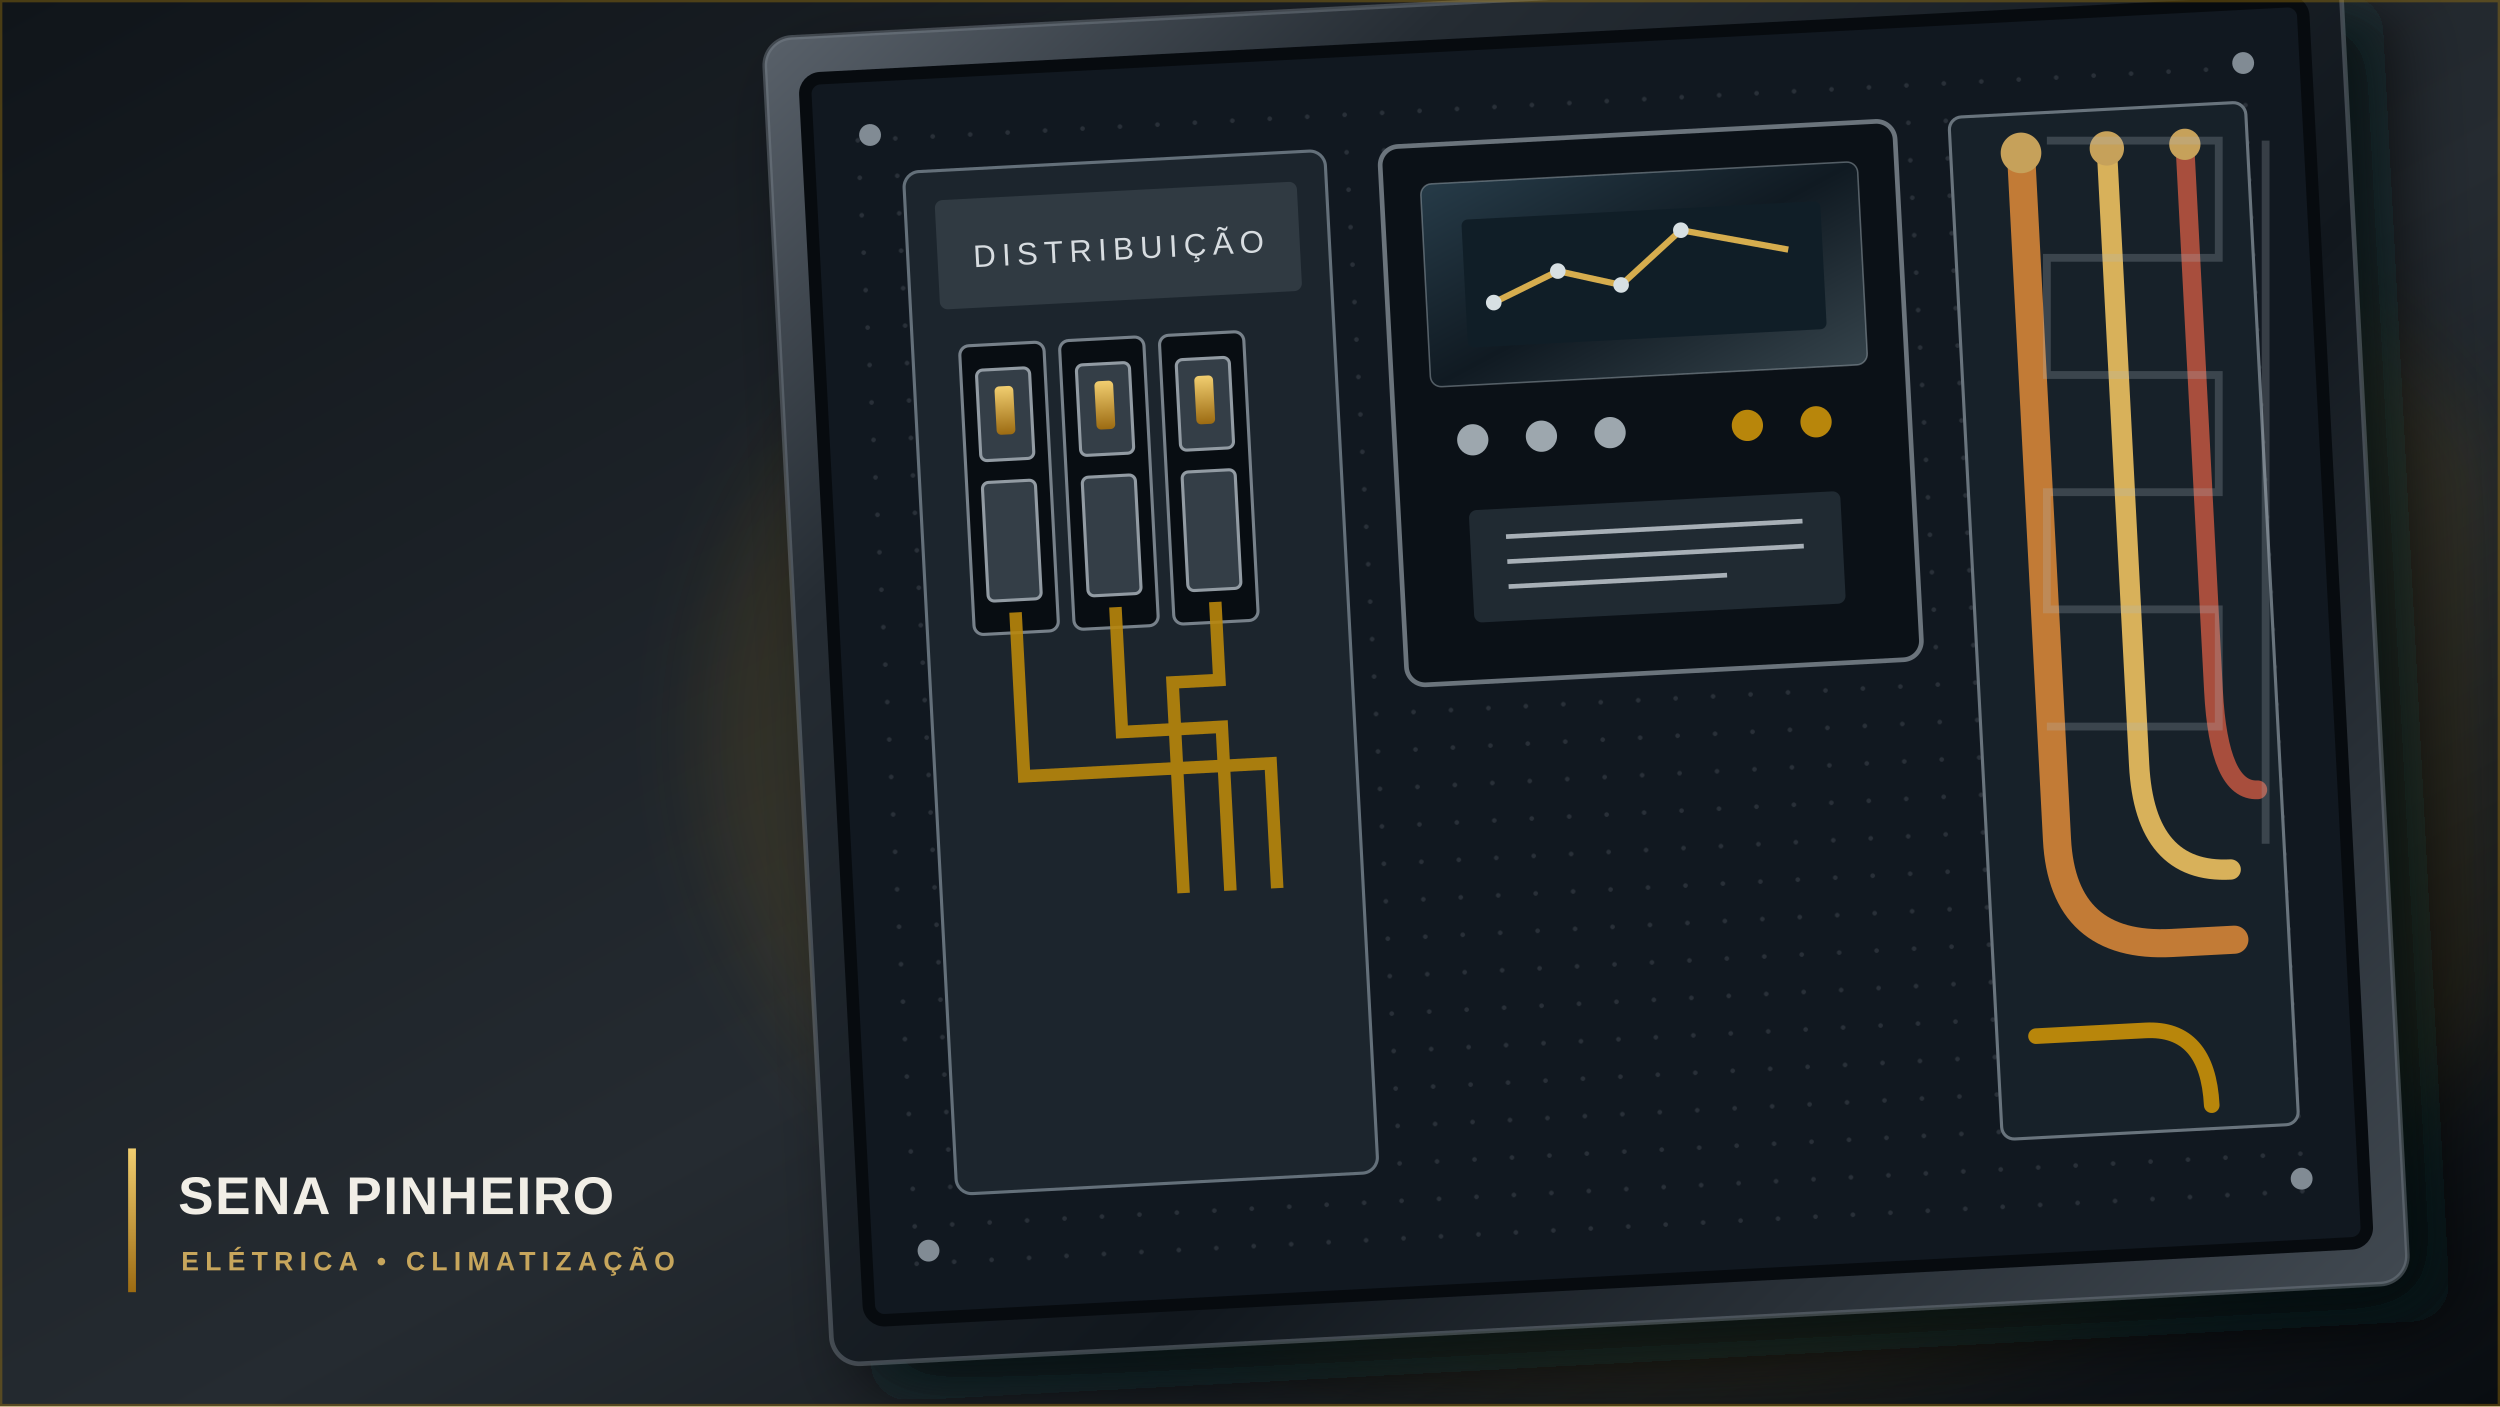
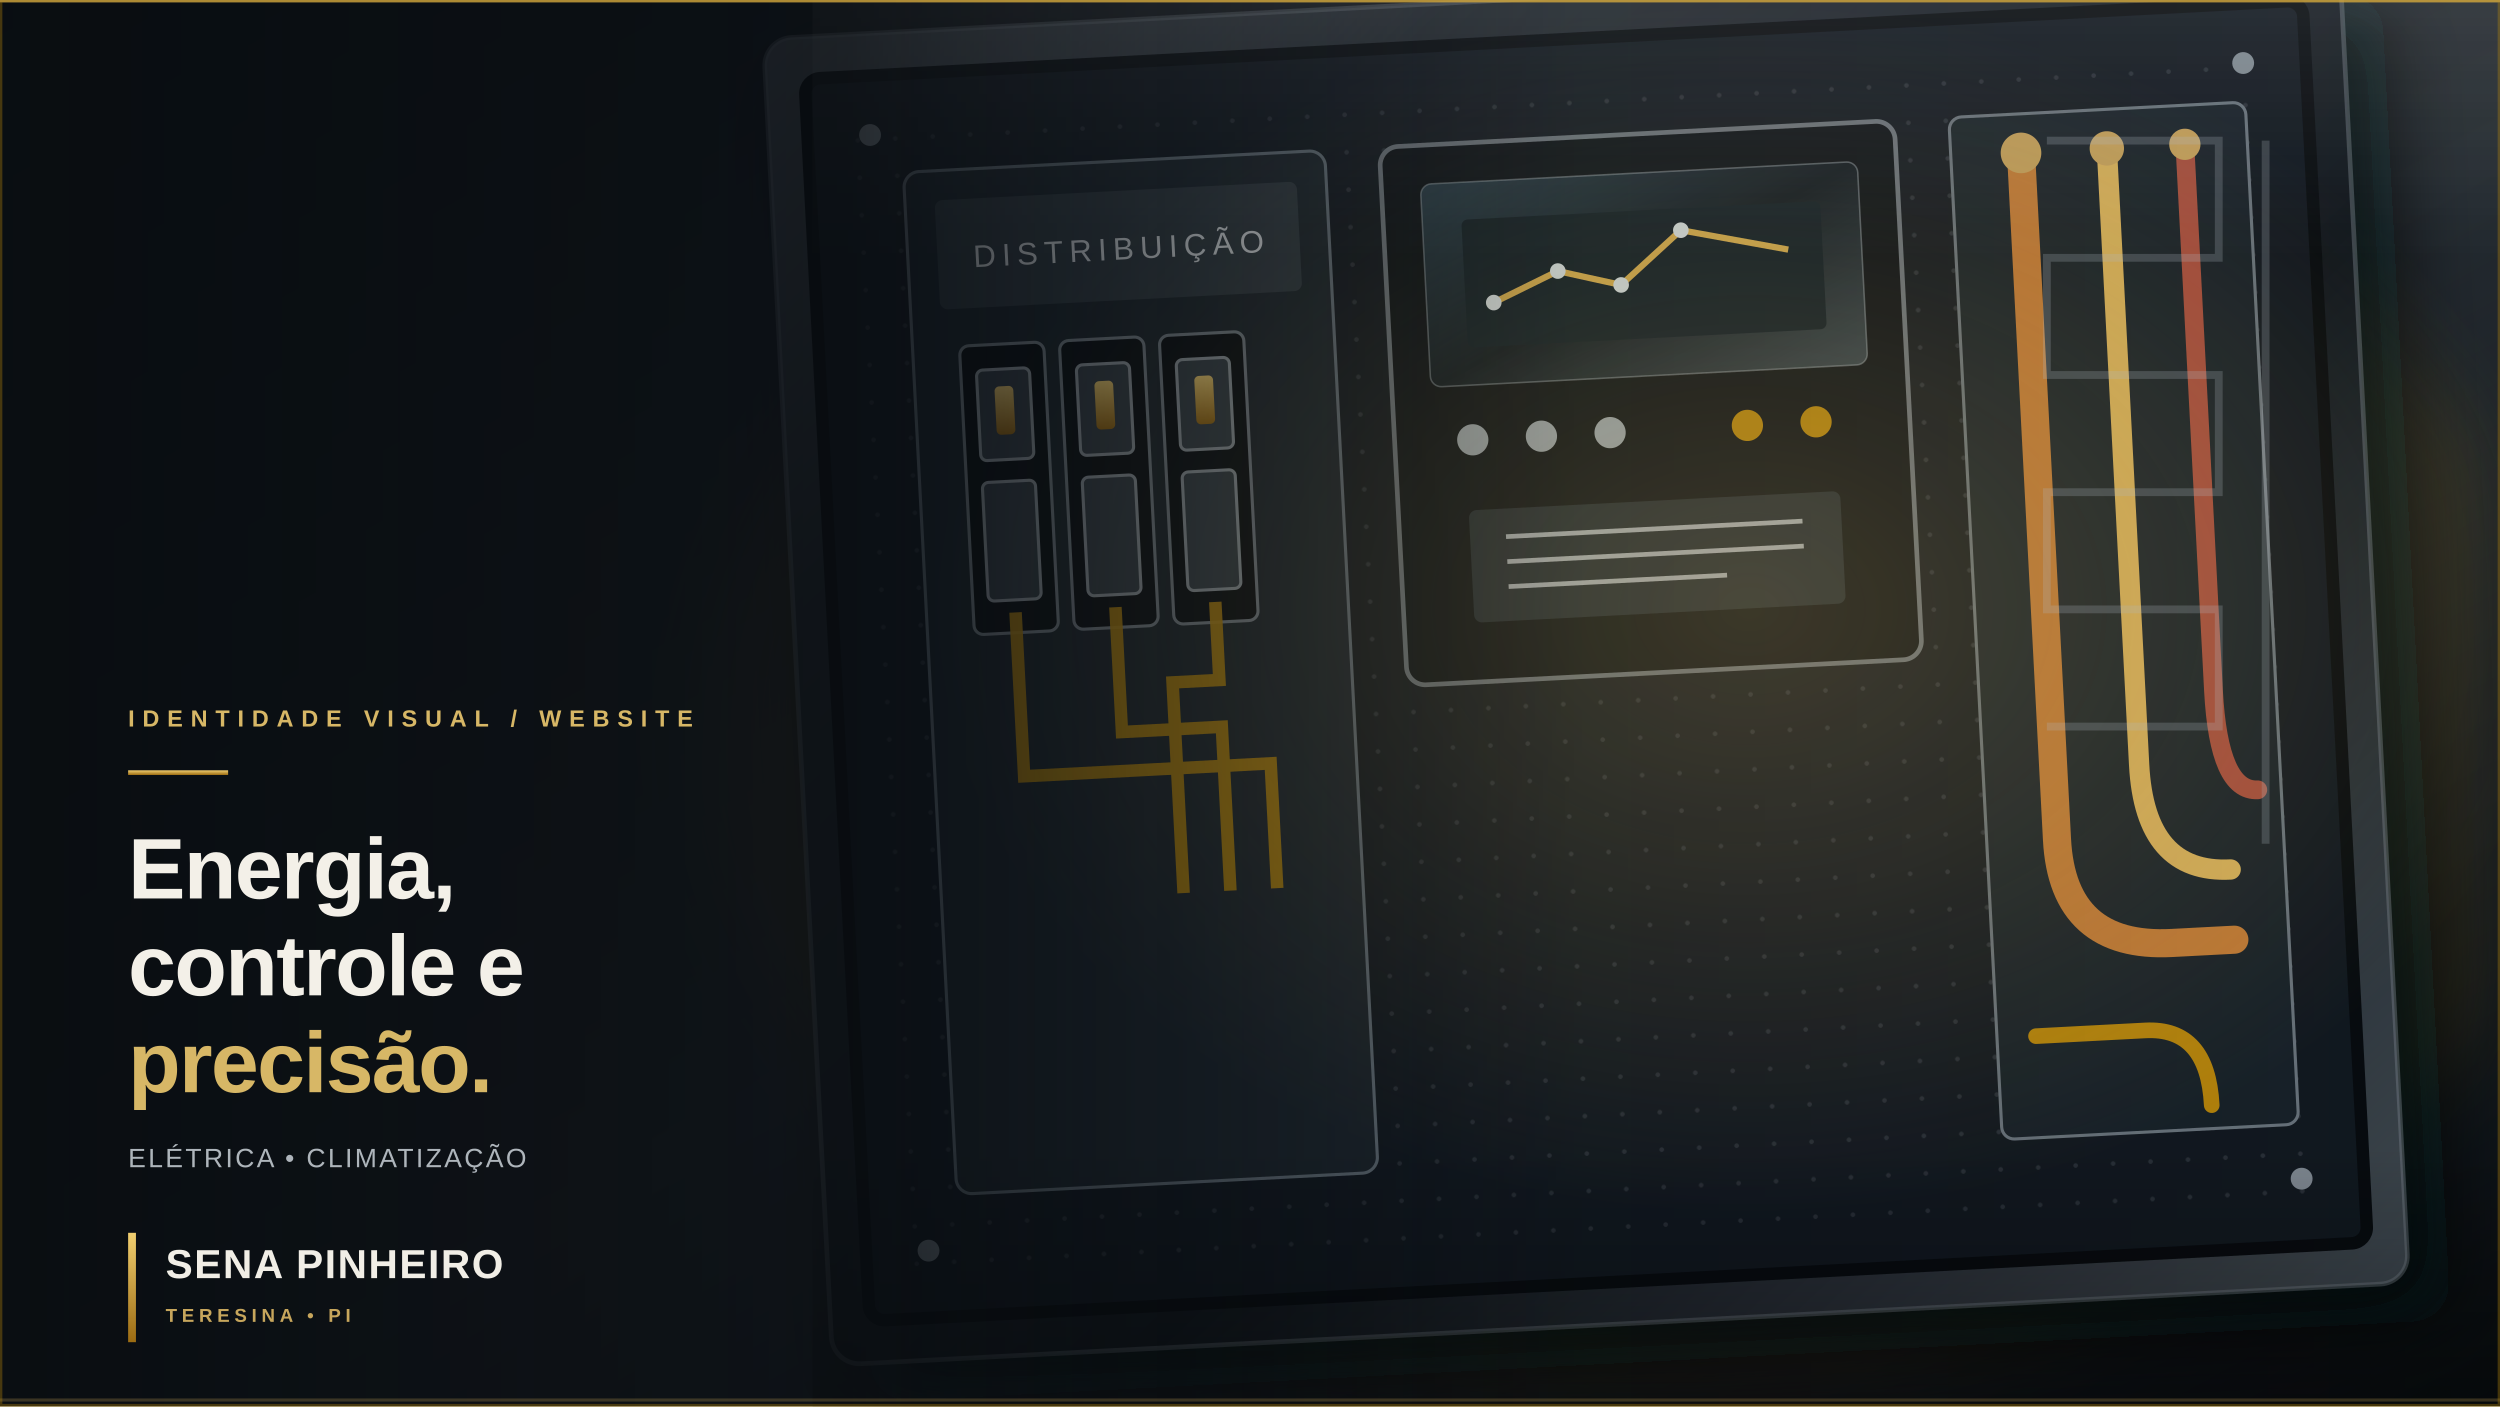
<svg xmlns="http://www.w3.org/2000/svg" width="1600" height="900" viewBox="0 0 1600 900">
  <defs>
    <linearGradient id="bg" x2="1" y2="1">
      <stop stop-color="#10151a" />
      <stop offset=".55" stop-color="#252b31" />
      <stop offset="1" stop-color="#090d11" />
    </linearGradient>
    <linearGradient id="metal" x2="1" y2="1">
      <stop stop-color="#59616a" />
      <stop offset=".22" stop-color="#252c33" />
      <stop offset=".6" stop-color="#11171d" />
      <stop offset="1" stop-color="#414951" />
    </linearGradient>
    <linearGradient id="gold" x2="0" y2="1">
      <stop stop-color="#f1ce70" />
      <stop offset="1" stop-color="#9c6b12" />
    </linearGradient>
    <linearGradient id="glass" x2="1" y2="1">
      <stop stop-color="#263b48" />
      <stop offset=".5" stop-color="#101a22" />
      <stop offset="1" stop-color="#35434b" />
    </linearGradient>
    <filter id="shadow" x="-30%" y="-30%" width="160%" height="160%">
      <feGaussianBlur stdDeviation="24" />
+     </filter>
+     <linearGradient id="editorialShade" x1="0" y1="0" x2="1" y2="0">
+       <stop stop-color="#090d11" stop-opacity=".98" />
+       <stop offset=".34" stop-color="#090d11" stop-opacity=".78" />
+       <stop offset=".63" stop-color="#090d11" stop-opacity=".12" />
+       <stop offset="1" stop-color="#090d11" stop-opacity=".04" />
+     </linearGradient>
+     <radialGradient id="spotlight">
+       <stop stop-color="#f0c96a" stop-opacity=".24" />
+       <stop offset="1" stop-color="#f0c96a" stop-opacity="0" />
+     </radialGradient>
+     <linearGradient id="edgeLight" x1="0" y1="0" x2="0" y2="1">
+       <stop stop-color="#ffffff" stop-opacity=".13" />
+       <stop offset=".18" stop-color="#ffffff" stop-opacity="0" />
+       <stop offset=".82" stop-color="#000000" stop-opacity="0" />
+       <stop offset="1" stop-color="#000000" stop-opacity=".48" />
+     </linearGradient>
+     <filter id="softGlow" x="-50%" y="-50%" width="200%" height="200%">
+       <feGaussianBlur stdDeviation="46" />
    </filter>
    <pattern id="perfs" width="24" height="24" patternUnits="userSpaceOnUse">
      <circle cx="3" cy="3" r="1.5" fill="#89919a" opacity=".28" />
    </pattern>
  </defs>
  <rect width="1600" height="900" fill="url(#bg)" />
  <ellipse cx="1050" cy="470" rx="600" ry="420" fill="#b8860b" opacity=".12" filter="url(#shadow)" />
  <g transform="translate(420,-60) rotate(-3 650 480)">
    <rect x="115" y="80" width="1010" height="850" rx="24" fill="#05080b" opacity=".8" filter="url(#shadow)" />
    <rect x="90" y="55" width="1010" height="850" rx="18" fill="url(#metal)" stroke="#79818a" stroke-opacity=".45" stroke-width="3" />
    <rect x="115" y="82" width="960" height="796" rx="10" fill="#111820" stroke="#070b0f" stroke-width="8" />
    <rect x="135" y="102" width="920" height="756" fill="url(#perfs)" opacity=".7" />
    <rect x="175" y="145" width="270" height="655" rx="10" fill="#1c252d" stroke="#64707a" stroke-width="2" />
    <rect x="194" y="164" width="232" height="70" rx="5" fill="#303a42" />
    <text x="310" y="208" text-anchor="middle" fill="#d7dce0" font-family="Arial,sans-serif" font-size="20" letter-spacing="4">DISTRIBUIÇÃO</text>
    <g>
      <rect x="205" y="258" width="54" height="185" rx="6" fill="#080d12" stroke="#77818a" stroke-width="2" />
      <rect x="269" y="258" width="54" height="185" rx="6" fill="#080d12" stroke="#77818a" stroke-width="2" />
      <rect x="333" y="258" width="54" height="185" rx="6" fill="#080d12" stroke="#77818a" stroke-width="2" />
    </g>
    <g fill="#343e47" stroke="#929ba3" stroke-width="2">
      <rect x="215" y="274" width="34" height="58" rx="4" />
      <rect x="279" y="274" width="34" height="58" rx="4" />
      <rect x="343" y="274" width="34" height="58" rx="4" />
      <rect x="215" y="346" width="34" height="76" rx="4" />
      <rect x="279" y="346" width="34" height="76" rx="4" />
      <rect x="343" y="346" width="34" height="76" rx="4" />
    </g>
    <g fill="url(#gold)">
      <rect x="226" y="285" width="12" height="31" rx="3" />
      <rect x="290" y="285" width="12" height="31" rx="3" />
      <rect x="354" y="285" width="12" height="31" rx="3" />
    </g>
    <g stroke="#b8860b" stroke-width="8" fill="none" opacity=".9">
      <path d="M232 430 V535 H390 V615" />
      <path d="M296 430 V510 H360 V615" />
      <path d="M360 430 V480 H330 V615" />
    </g>
    <rect x="480" y="145" width="330" height="345" rx="12" fill="#0b1117" stroke="#6b747c" stroke-width="3" />
    <rect x="505" y="170" width="280" height="130" rx="7" fill="url(#glass)" stroke="#9aa6ae" stroke-opacity=".5" />
    <rect x="530" y="194" width="230" height="82" rx="4" fill="#101e27" />
    <path d="M548 248 L590 230 L630 241 L670 208 L738 224" stroke="#d6ad4e" stroke-width="4" fill="none" />
    <g fill="#d7e0e3">
      <circle cx="548" cy="248" r="5" />
      <circle cx="590" cy="230" r="5" />
      <circle cx="630" cy="241" r="5" />
      <circle cx="670" cy="208" r="5" />
    </g>
    <g fill="#9da7ae">
      <circle cx="530" cy="335" r="10" />
      <circle cx="574" cy="335" r="10" />
      <circle cx="618" cy="335" r="10" />
    </g>
    <g fill="#b8860b">
      <circle cx="706" cy="335" r="10" />
      <circle cx="750" cy="335" r="10" />
    </g>
    <rect x="525" y="380" width="238" height="72" rx="5" fill="#202a32" />
    <g stroke="#a8b0b7" stroke-width="3">
      <path d="M548 398h190M548 414h190M548 430h140" />
    </g>
    <rect x="845" y="145" width="190" height="655" rx="8" fill="#172129" stroke="#69747d" stroke-width="2" />
    <g fill="none" stroke-linecap="round">
      <path d="M890 170 V610 Q890 680 960 680 H1000" stroke="#c27b36" stroke-width="18" />
      <path d="M945 170 V565 Q945 635 1000 635" stroke="#d8b15a" stroke-width="13" />
      <path d="M995 170 V520 Q995 585 1020 585" stroke="#a84e3d" stroke-width="12" />
      <path d="M870 735 H940 Q980 735 980 785" stroke="#b8860b" stroke-width="10" />
    </g>
    <g fill="#c6a15a">
      <circle cx="890" cy="170" r="13" />
      <circle cx="945" cy="170" r="11" />
      <circle cx="995" cy="170" r="10" />
    </g>
    <g fill="#818b94">
      <circle cx="155" cy="120" r="7" />
      <circle cx="1035" cy="120" r="7" />
      <circle cx="155" cy="835" r="7" />
      <circle cx="1035" cy="835" r="7" />
    </g>
  </g>
+   <ellipse cx="1120" cy="390" rx="530" ry="390" fill="url(#spotlight)" />
+   <path d="M520 0H1600V900H520Z" fill="url(#edgeLight)" opacity=".8" />
+   <rect width="1600" height="900" fill="url(#editorialShade)" />
+   <path d="M0 0H1600" stroke="#e4bd62" stroke-opacity=".72" stroke-width="3" />
+   <path d="M0 896H1600" stroke="#e4bd62" stroke-opacity=".22" stroke-width="2" />
  <g opacity=".24" fill="none" stroke="#aeb8bf" stroke-width="5">
    <path d="M1310 90h110v75h-110v75h110v75h-110v75h110v75h-110" />
    <path d="M1450 90v450" />
  </g>
  <rect x="0" y="0" width="1600" height="900" fill="none" stroke="#b8860b" stroke-opacity=".35" stroke-width="3" />
  <g transform="translate(82 735)">
-     <rect width="5" height="92" fill="url(#gold)" />
-     <text x="32" y="42" fill="#f1eee6" font-family="Montserrat,Arial,sans-serif" font-size="34" font-weight="700" letter-spacing="1">SENA PINHEIRO</text>
-     <text x="34" y="78" fill="#c7a65c" font-family="Arial,sans-serif" font-size="17" font-weight="600" letter-spacing="4">ELÉTRICA  •  CLIMATIZAÇÃO</text>
+     <text x="0" y="-270" fill="#d7b766" font-family="Arial,sans-serif" font-size="15" font-weight="700" letter-spacing="5">IDENTIDADE VISUAL  /  WEBSITE</text>
+     <rect x="0" y="-242" width="64" height="3" fill="url(#gold)" />
+     <text x="0" y="-160" fill="#f3f0e8" font-family="Montserrat,Arial,sans-serif" font-size="55" font-weight="700" letter-spacing="-1">Energia,</text>
+     <text x="0" y="-98" fill="#f3f0e8" font-family="Montserrat,Arial,sans-serif" font-size="55" font-weight="700" letter-spacing="-1">controle e</text>
+     <text x="0" y="-36" fill="#d7b766" font-family="Montserrat,Arial,sans-serif" font-size="55" font-weight="700" letter-spacing="-1">precisão.</text>
+     <text x="0" y="12" fill="#aeb5bb" font-family="Arial,sans-serif" font-size="17" letter-spacing="1.5">ELÉTRICA  •  CLIMATIZAÇÃO</text>
+     <rect x="0" y="54" width="5" height="70" fill="url(#gold)" />
+     <text x="24" y="83" fill="#f1eee6" font-family="Montserrat,Arial,sans-serif" font-size="26" font-weight="700" letter-spacing="1">SENA PINHEIRO</text>
+     <text x="24" y="111" fill="#c7a65c" font-family="Arial,sans-serif" font-size="12" font-weight="600" letter-spacing="3">TERESINA  •  PI</text>
  </g>
</svg>
